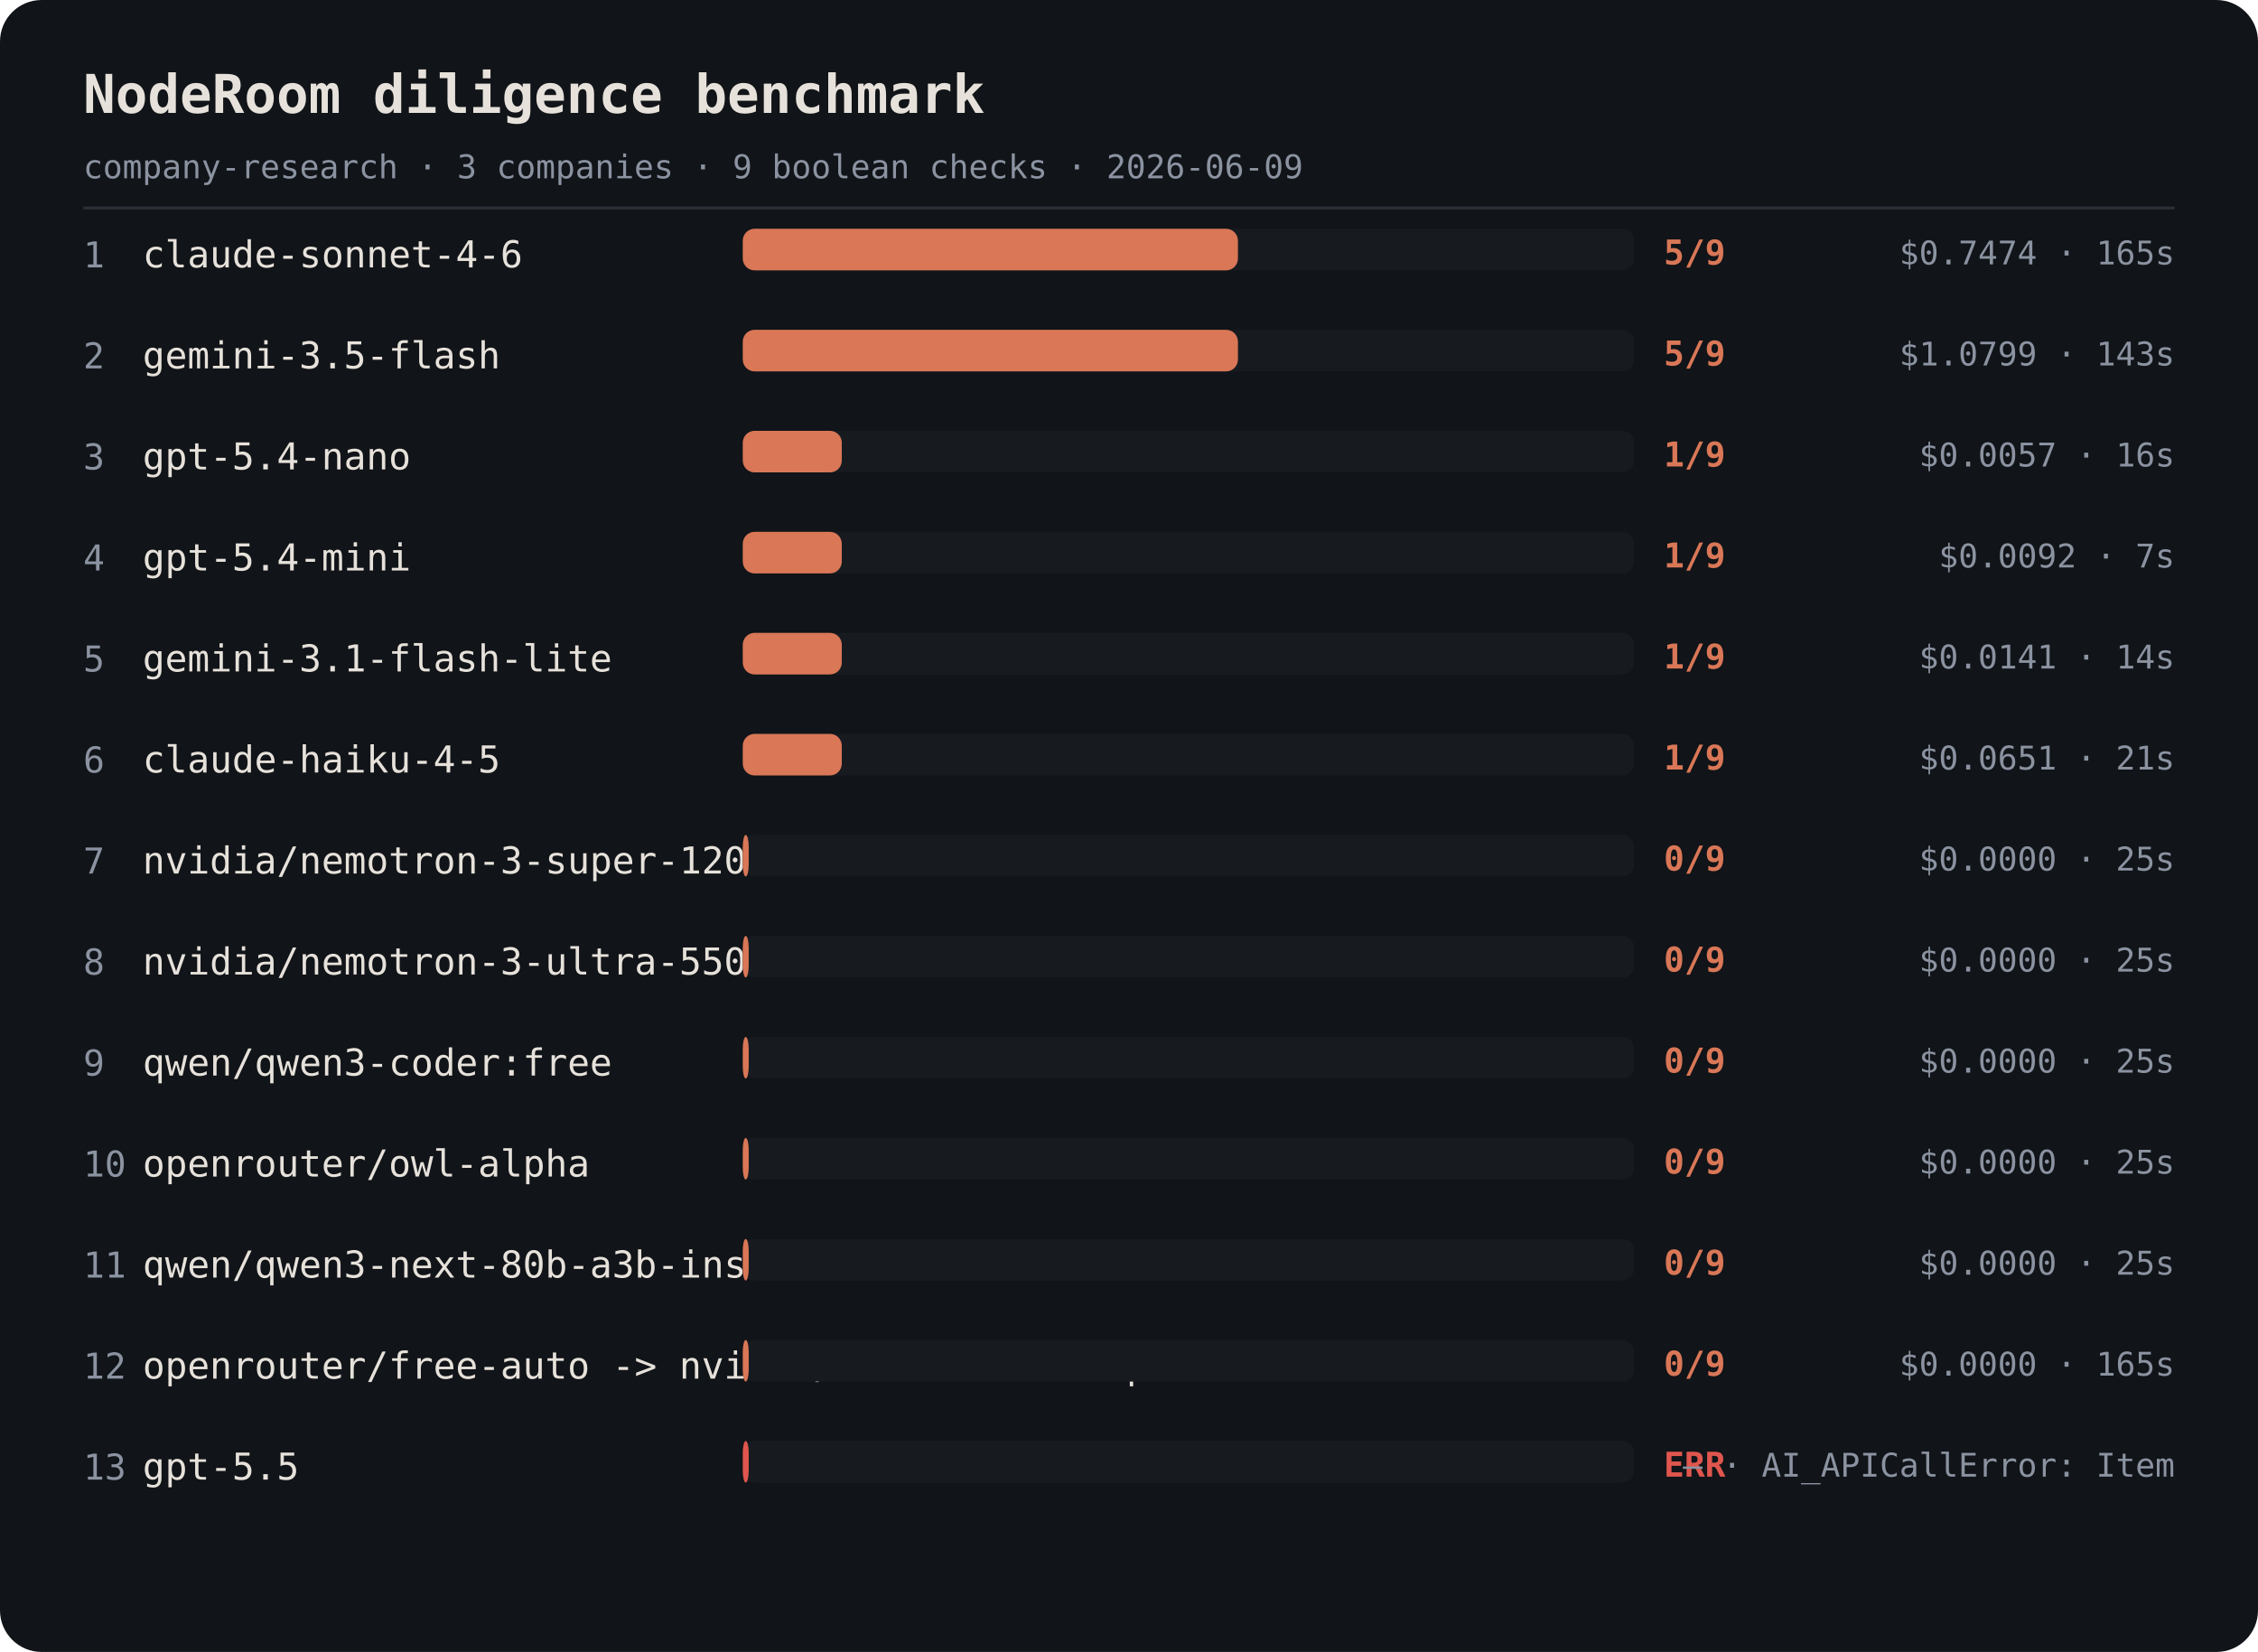
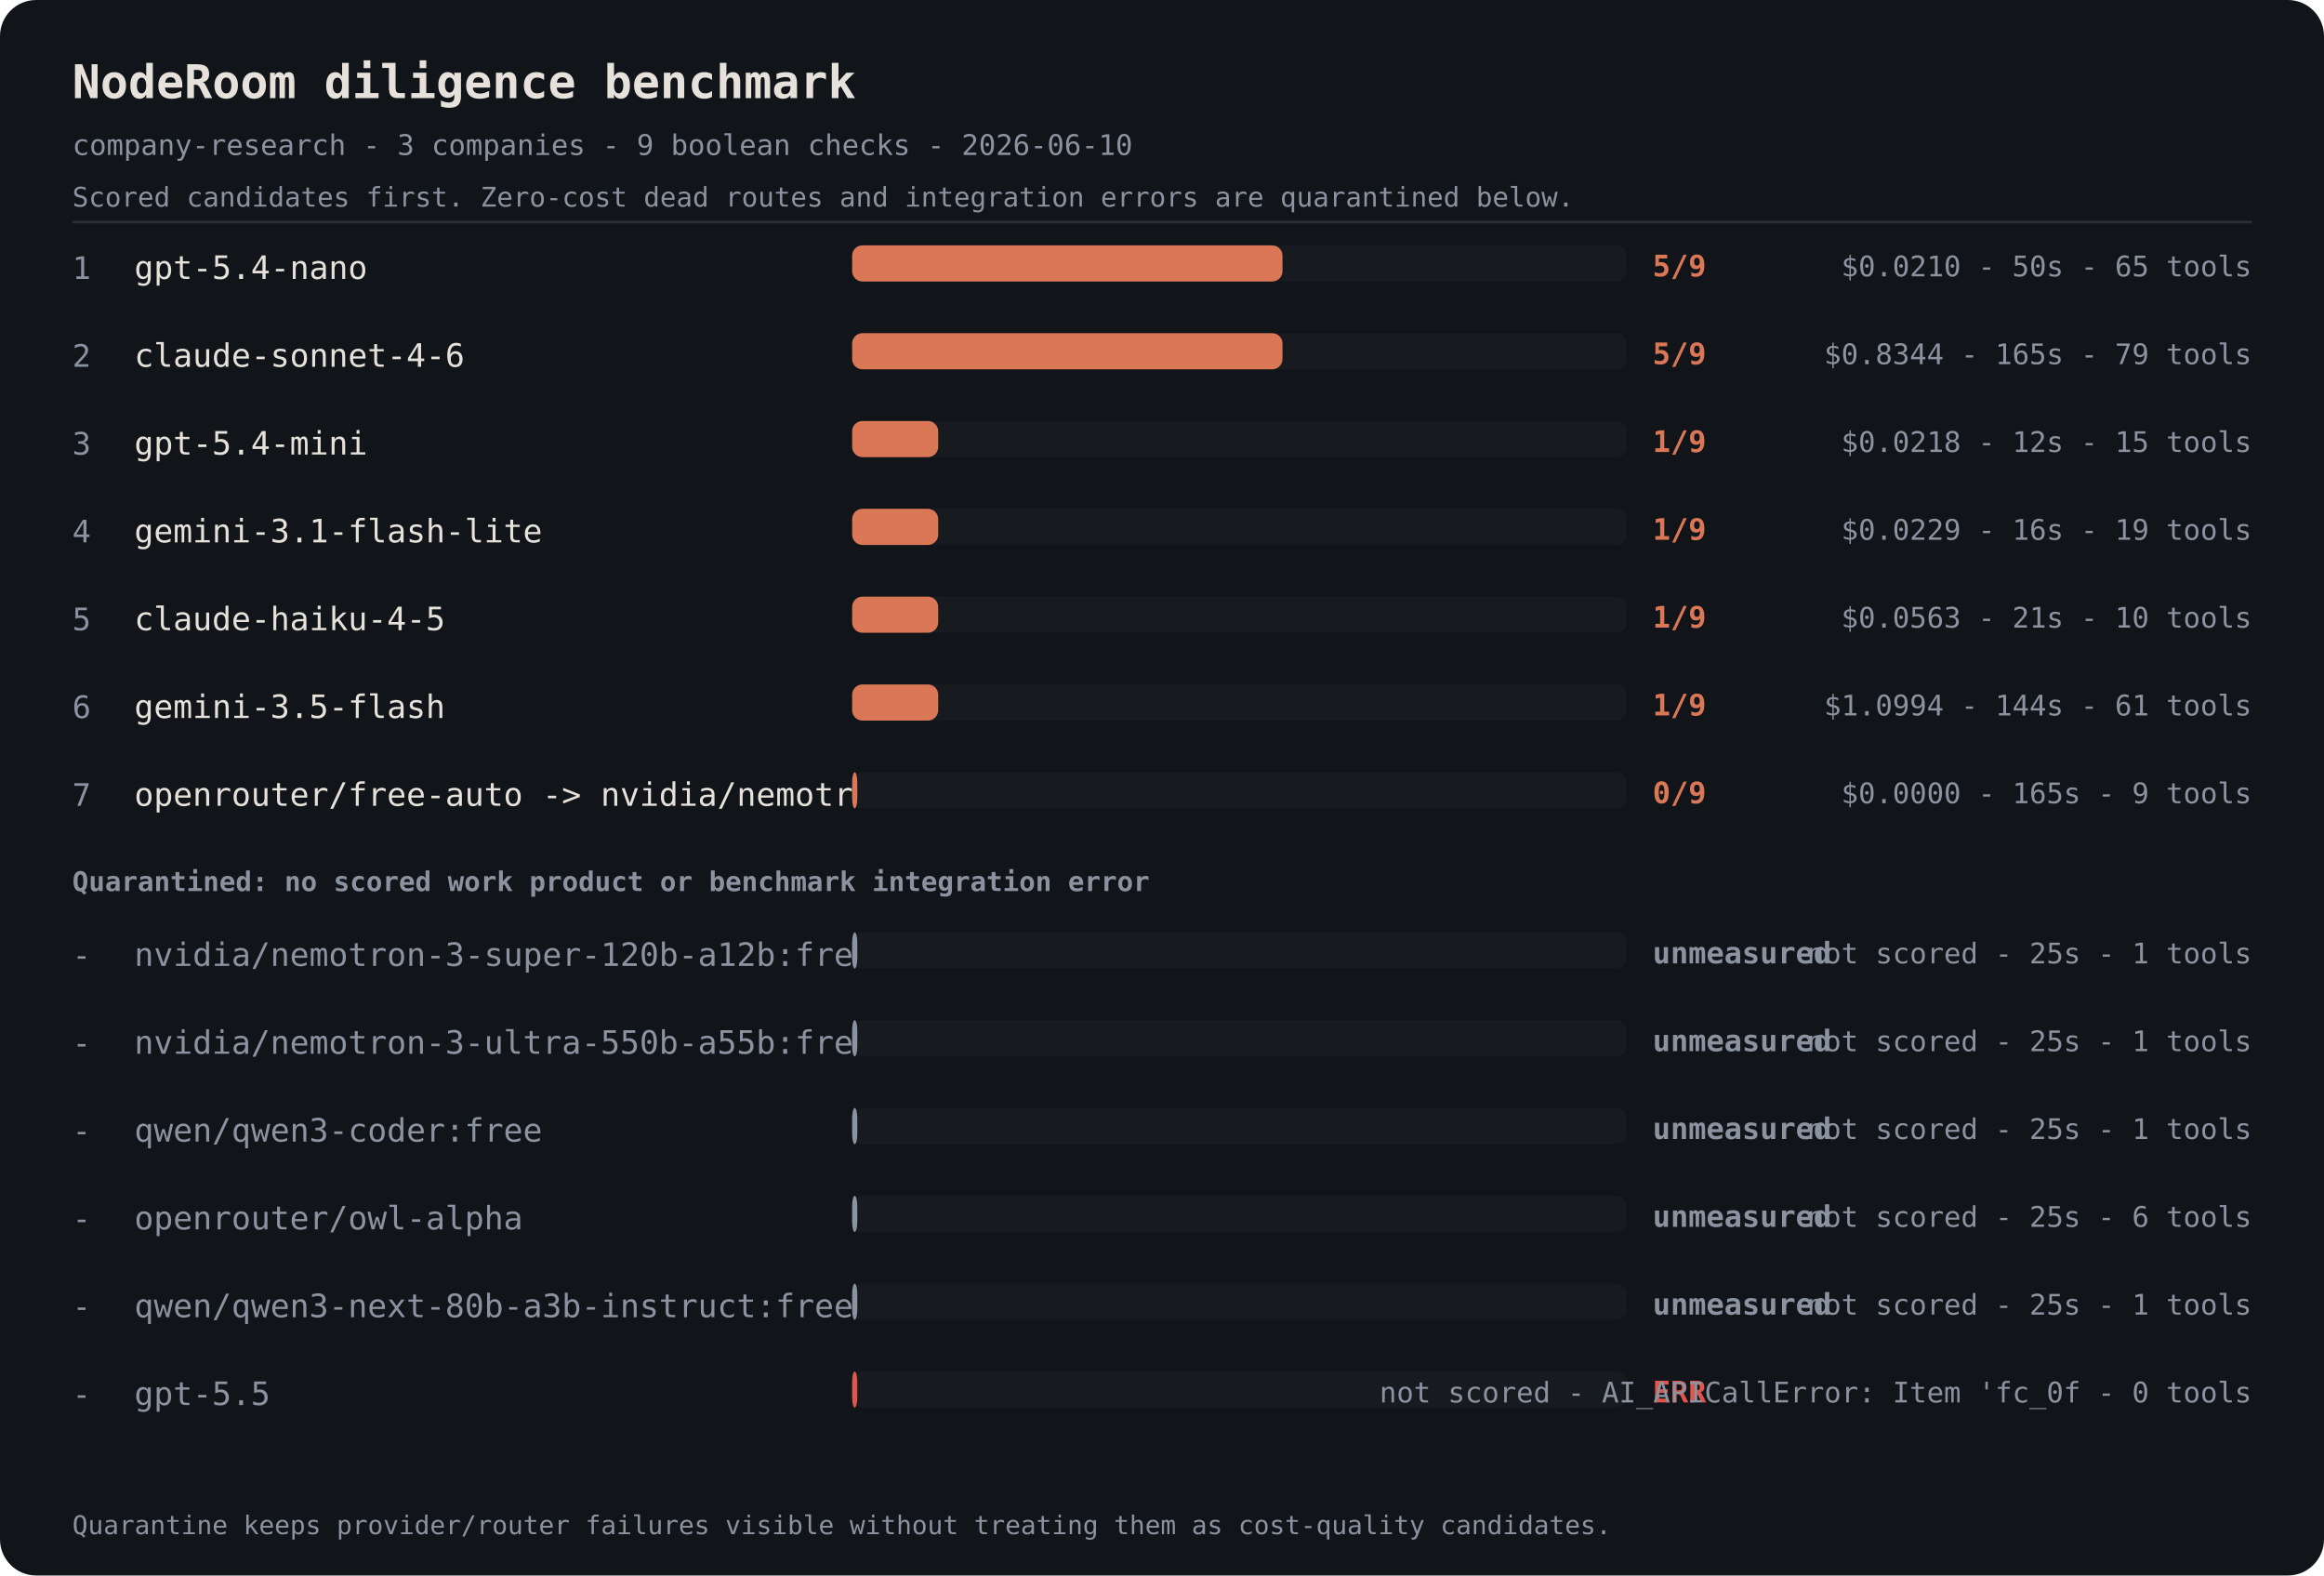
- <svg xmlns="http://www.w3.org/2000/svg" width="760" height="556" viewBox="0 0 760 556" font-family="ui-monospace, 'JetBrains Mono', monospace">
-   <rect width="760" height="556" rx="14" fill="#111418" />
+ <svg xmlns="http://www.w3.org/2000/svg" width="900" height="610" viewBox="0 0 900 610" font-family="ui-monospace, 'JetBrains Mono', monospace">
+   <rect width="900" height="610" rx="14" fill="#111418" />
  <text x="28" y="38" fill="#E6E1DA" font-size="18" font-weight="700">NodeRoom diligence benchmark</text>
-   <text x="28" y="60" fill="#8B93A1" font-size="11">company-research · 3 companies · 9 boolean checks · 2026-06-09</text>
-   <line x1="28" y1="70" x2="732" y2="70" stroke="#2A2F37" />
-   <text x="28" y="90" fill="#8B93A1" font-size="12">1</text>
-   <text x="48" y="90" fill="#E6E1DA" font-size="12.5">claude-sonnet-4-6</text>
-   <rect x="250" y="77" width="300" height="14" rx="4" fill="#171B20" />
-   <rect x="250" y="77" width="166.667" height="14" rx="4" fill="#D97757" />
-   <text x="560" y="89" fill="#D97757" font-size="11.5" font-weight="700">5/9</text>
-   <text x="732" y="89" fill="#8B93A1" font-size="11" text-anchor="end">$0.7474 · 165s</text>
-   <text x="28" y="124" fill="#8B93A1" font-size="12">2</text>
-   <text x="48" y="124" fill="#E6E1DA" font-size="12.5">gemini-3.5-flash</text>
-   <rect x="250" y="111" width="300" height="14" rx="4" fill="#171B20" />
-   <rect x="250" y="111" width="166.667" height="14" rx="4" fill="#D97757" />
-   <text x="560" y="123" fill="#D97757" font-size="11.5" font-weight="700">5/9</text>
-   <text x="732" y="123" fill="#8B93A1" font-size="11" text-anchor="end">$1.0799 · 143s</text>
-   <text x="28" y="158" fill="#8B93A1" font-size="12">3</text>
-   <text x="48" y="158" fill="#E6E1DA" font-size="12.5">gpt-5.4-nano</text>
-   <rect x="250" y="145" width="300" height="14" rx="4" fill="#171B20" />
-   <rect x="250" y="145" width="33.333" height="14" rx="4" fill="#D97757" />
-   <text x="560" y="157" fill="#D97757" font-size="11.5" font-weight="700">1/9</text>
-   <text x="732" y="157" fill="#8B93A1" font-size="11" text-anchor="end">$0.0057 · 16s</text>
-   <text x="28" y="192" fill="#8B93A1" font-size="12">4</text>
-   <text x="48" y="192" fill="#E6E1DA" font-size="12.5">gpt-5.4-mini</text>
-   <rect x="250" y="179" width="300" height="14" rx="4" fill="#171B20" />
-   <rect x="250" y="179" width="33.333" height="14" rx="4" fill="#D97757" />
-   <text x="560" y="191" fill="#D97757" font-size="11.5" font-weight="700">1/9</text>
-   <text x="732" y="191" fill="#8B93A1" font-size="11" text-anchor="end">$0.0092 · 7s</text>
-   <text x="28" y="226" fill="#8B93A1" font-size="12">5</text>
-   <text x="48" y="226" fill="#E6E1DA" font-size="12.5">gemini-3.1-flash-lite</text>
-   <rect x="250" y="213" width="300" height="14" rx="4" fill="#171B20" />
-   <rect x="250" y="213" width="33.333" height="14" rx="4" fill="#D97757" />
-   <text x="560" y="225" fill="#D97757" font-size="11.5" font-weight="700">1/9</text>
-   <text x="732" y="225" fill="#8B93A1" font-size="11" text-anchor="end">$0.0141 · 14s</text>
-   <text x="28" y="260" fill="#8B93A1" font-size="12">6</text>
-   <text x="48" y="260" fill="#E6E1DA" font-size="12.5">claude-haiku-4-5</text>
-   <rect x="250" y="247" width="300" height="14" rx="4" fill="#171B20" />
-   <rect x="250" y="247" width="33.333" height="14" rx="4" fill="#D97757" />
-   <text x="560" y="259" fill="#D97757" font-size="11.5" font-weight="700">1/9</text>
-   <text x="732" y="259" fill="#8B93A1" font-size="11" text-anchor="end">$0.0651 · 21s</text>
-   <text x="28" y="294" fill="#8B93A1" font-size="12">7</text>
-   <text x="48" y="294" fill="#E6E1DA" font-size="12.5">nvidia/nemotron-3-super-120b-a12b:free</text>
-   <rect x="250" y="281" width="300" height="14" rx="4" fill="#171B20" />
-   <rect x="250" y="281" width="2" height="14" rx="4" fill="#D97757" />
-   <text x="560" y="293" fill="#D97757" font-size="11.5" font-weight="700">0/9</text>
-   <text x="732" y="293" fill="#8B93A1" font-size="11" text-anchor="end">$0.0000 · 25s</text>
-   <text x="28" y="328" fill="#8B93A1" font-size="12">8</text>
-   <text x="48" y="328" fill="#E6E1DA" font-size="12.5">nvidia/nemotron-3-ultra-550b-a55b:free</text>
-   <rect x="250" y="315" width="300" height="14" rx="4" fill="#171B20" />
-   <rect x="250" y="315" width="2" height="14" rx="4" fill="#D97757" />
-   <text x="560" y="327" fill="#D97757" font-size="11.5" font-weight="700">0/9</text>
-   <text x="732" y="327" fill="#8B93A1" font-size="11" text-anchor="end">$0.0000 · 25s</text>
-   <text x="28" y="362" fill="#8B93A1" font-size="12">9</text>
-   <text x="48" y="362" fill="#E6E1DA" font-size="12.5">qwen/qwen3-coder:free</text>
-   <rect x="250" y="349" width="300" height="14" rx="4" fill="#171B20" />
-   <rect x="250" y="349" width="2" height="14" rx="4" fill="#D97757" />
-   <text x="560" y="361" fill="#D97757" font-size="11.5" font-weight="700">0/9</text>
-   <text x="732" y="361" fill="#8B93A1" font-size="11" text-anchor="end">$0.0000 · 25s</text>
-   <text x="28" y="396" fill="#8B93A1" font-size="12">10</text>
-   <text x="48" y="396" fill="#E6E1DA" font-size="12.5">openrouter/owl-alpha</text>
-   <rect x="250" y="383" width="300" height="14" rx="4" fill="#171B20" />
-   <rect x="250" y="383" width="2" height="14" rx="4" fill="#D97757" />
-   <text x="560" y="395" fill="#D97757" font-size="11.5" font-weight="700">0/9</text>
-   <text x="732" y="395" fill="#8B93A1" font-size="11" text-anchor="end">$0.0000 · 25s</text>
-   <text x="28" y="430" fill="#8B93A1" font-size="12">11</text>
-   <text x="48" y="430" fill="#E6E1DA" font-size="12.5">qwen/qwen3-next-80b-a3b-instruct:free</text>
-   <rect x="250" y="417" width="300" height="14" rx="4" fill="#171B20" />
-   <rect x="250" y="417" width="2" height="14" rx="4" fill="#D97757" />
-   <text x="560" y="429" fill="#D97757" font-size="11.5" font-weight="700">0/9</text>
-   <text x="732" y="429" fill="#8B93A1" font-size="11" text-anchor="end">$0.0000 · 25s</text>
-   <text x="28" y="464" fill="#8B93A1" font-size="12">12</text>
-   <text x="48" y="464" fill="#E6E1DA" font-size="12.5">openrouter/free-auto -&gt; nvidia/nemotron-3-super-120b-a12b:free</text>
-   <rect x="250" y="451" width="300" height="14" rx="4" fill="#171B20" />
-   <rect x="250" y="451" width="2" height="14" rx="4" fill="#D97757" />
-   <text x="560" y="463" fill="#D97757" font-size="11.5" font-weight="700">0/9</text>
-   <text x="732" y="463" fill="#8B93A1" font-size="11" text-anchor="end">$0.0000 · 165s</text>
-   <text x="28" y="498" fill="#8B93A1" font-size="12">13</text>
-   <text x="48" y="498" fill="#E6E1DA" font-size="12.5">gpt-5.5</text>
-   <rect x="250" y="485" width="300" height="14" rx="4" fill="#171B20" />
-   <rect x="250" y="485" width="2" height="14" rx="4" fill="#E0564E" />
-   <text x="560" y="497" fill="#E0564E" font-size="11.5" font-weight="700">ERR</text>
-   <text x="732" y="497" fill="#8B93A1" font-size="11" text-anchor="end">— · AI_APICallError: Item </text>
+   <text x="28" y="60" fill="#8B93A1" font-size="11">company-research - 3 companies - 9 boolean checks - 2026-06-10</text>
+   <text x="28" y="80" fill="#8B93A1" font-size="10.5">Scored candidates first. Zero-cost dead routes and integration errors are quarantined below.</text>
+   <line x1="28" y1="86" x2="872" y2="86" stroke="#2A2F37" />
+   <text x="28" y="108" fill="#8B93A1" font-size="12">1</text>
+   <text x="52" y="108" fill="#E6E1DA" font-size="12.5">gpt-5.4-nano</text>
+   <rect x="330" y="95" width="300" height="14" rx="4" fill="#171B20" />
+   <rect x="330" y="95" width="166.667" height="14" rx="4" fill="#D97757" />
+   <text x="640" y="107" fill="#D97757" font-size="11.5" font-weight="700">5/9</text>
+   <text x="872" y="107" fill="#8B93A1" font-size="11" text-anchor="end">$0.0210 - 50s - 65 tools</text>
+   <text x="28" y="142" fill="#8B93A1" font-size="12">2</text>
+   <text x="52" y="142" fill="#E6E1DA" font-size="12.5">claude-sonnet-4-6</text>
+   <rect x="330" y="129" width="300" height="14" rx="4" fill="#171B20" />
+   <rect x="330" y="129" width="166.667" height="14" rx="4" fill="#D97757" />
+   <text x="640" y="141" fill="#D97757" font-size="11.5" font-weight="700">5/9</text>
+   <text x="872" y="141" fill="#8B93A1" font-size="11" text-anchor="end">$0.8344 - 165s - 79 tools</text>
+   <text x="28" y="176" fill="#8B93A1" font-size="12">3</text>
+   <text x="52" y="176" fill="#E6E1DA" font-size="12.5">gpt-5.4-mini</text>
+   <rect x="330" y="163" width="300" height="14" rx="4" fill="#171B20" />
+   <rect x="330" y="163" width="33.333" height="14" rx="4" fill="#D97757" />
+   <text x="640" y="175" fill="#D97757" font-size="11.5" font-weight="700">1/9</text>
+   <text x="872" y="175" fill="#8B93A1" font-size="11" text-anchor="end">$0.0218 - 12s - 15 tools</text>
+   <text x="28" y="210" fill="#8B93A1" font-size="12">4</text>
+   <text x="52" y="210" fill="#E6E1DA" font-size="12.5">gemini-3.1-flash-lite</text>
+   <rect x="330" y="197" width="300" height="14" rx="4" fill="#171B20" />
+   <rect x="330" y="197" width="33.333" height="14" rx="4" fill="#D97757" />
+   <text x="640" y="209" fill="#D97757" font-size="11.5" font-weight="700">1/9</text>
+   <text x="872" y="209" fill="#8B93A1" font-size="11" text-anchor="end">$0.0229 - 16s - 19 tools</text>
+   <text x="28" y="244" fill="#8B93A1" font-size="12">5</text>
+   <text x="52" y="244" fill="#E6E1DA" font-size="12.5">claude-haiku-4-5</text>
+   <rect x="330" y="231" width="300" height="14" rx="4" fill="#171B20" />
+   <rect x="330" y="231" width="33.333" height="14" rx="4" fill="#D97757" />
+   <text x="640" y="243" fill="#D97757" font-size="11.5" font-weight="700">1/9</text>
+   <text x="872" y="243" fill="#8B93A1" font-size="11" text-anchor="end">$0.0563 - 21s - 10 tools</text>
+   <text x="28" y="278" fill="#8B93A1" font-size="12">6</text>
+   <text x="52" y="278" fill="#E6E1DA" font-size="12.5">gemini-3.5-flash</text>
+   <rect x="330" y="265" width="300" height="14" rx="4" fill="#171B20" />
+   <rect x="330" y="265" width="33.333" height="14" rx="4" fill="#D97757" />
+   <text x="640" y="277" fill="#D97757" font-size="11.5" font-weight="700">1/9</text>
+   <text x="872" y="277" fill="#8B93A1" font-size="11" text-anchor="end">$1.0994 - 144s - 61 tools</text>
+   <text x="28" y="312" fill="#8B93A1" font-size="12">7</text>
+   <text x="52" y="312" fill="#E6E1DA" font-size="12.5">openrouter/free-auto -&gt; nvidia/nemotr...</text>
+   <rect x="330" y="299" width="300" height="14" rx="4" fill="#171B20" />
+   <rect x="330" y="299" width="2" height="14" rx="4" fill="#D97757" />
+   <text x="640" y="311" fill="#D97757" font-size="11.5" font-weight="700">0/9</text>
+   <text x="872" y="311" fill="#8B93A1" font-size="11" text-anchor="end">$0.0000 - 165s - 9 tools</text>
+   <text x="28" y="345" fill="#8B93A1" font-size="10.5" font-weight="700">Quarantined: no scored work product or benchmark integration error</text>
+   <text x="28" y="374" fill="#8B93A1" font-size="12">-</text>
+   <text x="52" y="374" fill="#8B93A1" font-size="12.5">nvidia/nemotron-3-super-120b-a12b:free</text>
+   <rect x="330" y="361" width="300" height="14" rx="4" fill="#171B20" />
+   <rect x="330" y="361" width="2" height="14" rx="4" fill="#8B93A1" />
+   <text x="640" y="373" fill="#8B93A1" font-size="11.5" font-weight="700">unmeasured</text>
+   <text x="872" y="373" fill="#8B93A1" font-size="11" text-anchor="end">not scored - 25s - 1 tools</text>
+   <text x="28" y="408" fill="#8B93A1" font-size="12">-</text>
+   <text x="52" y="408" fill="#8B93A1" font-size="12.5">nvidia/nemotron-3-ultra-550b-a55b:free</text>
+   <rect x="330" y="395" width="300" height="14" rx="4" fill="#171B20" />
+   <rect x="330" y="395" width="2" height="14" rx="4" fill="#8B93A1" />
+   <text x="640" y="407" fill="#8B93A1" font-size="11.5" font-weight="700">unmeasured</text>
+   <text x="872" y="407" fill="#8B93A1" font-size="11" text-anchor="end">not scored - 25s - 1 tools</text>
+   <text x="28" y="442" fill="#8B93A1" font-size="12">-</text>
+   <text x="52" y="442" fill="#8B93A1" font-size="12.5">qwen/qwen3-coder:free</text>
+   <rect x="330" y="429" width="300" height="14" rx="4" fill="#171B20" />
+   <rect x="330" y="429" width="2" height="14" rx="4" fill="#8B93A1" />
+   <text x="640" y="441" fill="#8B93A1" font-size="11.5" font-weight="700">unmeasured</text>
+   <text x="872" y="441" fill="#8B93A1" font-size="11" text-anchor="end">not scored - 25s - 1 tools</text>
+   <text x="28" y="476" fill="#8B93A1" font-size="12">-</text>
+   <text x="52" y="476" fill="#8B93A1" font-size="12.5">openrouter/owl-alpha</text>
+   <rect x="330" y="463" width="300" height="14" rx="4" fill="#171B20" />
+   <rect x="330" y="463" width="2" height="14" rx="4" fill="#8B93A1" />
+   <text x="640" y="475" fill="#8B93A1" font-size="11.5" font-weight="700">unmeasured</text>
+   <text x="872" y="475" fill="#8B93A1" font-size="11" text-anchor="end">not scored - 25s - 6 tools</text>
+   <text x="28" y="510" fill="#8B93A1" font-size="12">-</text>
+   <text x="52" y="510" fill="#8B93A1" font-size="12.5">qwen/qwen3-next-80b-a3b-instruct:free</text>
+   <rect x="330" y="497" width="300" height="14" rx="4" fill="#171B20" />
+   <rect x="330" y="497" width="2" height="14" rx="4" fill="#8B93A1" />
+   <text x="640" y="509" fill="#8B93A1" font-size="11.5" font-weight="700">unmeasured</text>
+   <text x="872" y="509" fill="#8B93A1" font-size="11" text-anchor="end">not scored - 25s - 1 tools</text>
+   <text x="28" y="544" fill="#8B93A1" font-size="12">-</text>
+   <text x="52" y="544" fill="#8B93A1" font-size="12.5">gpt-5.5</text>
+   <rect x="330" y="531" width="300" height="14" rx="4" fill="#171B20" />
+   <rect x="330" y="531" width="2" height="14" rx="4" fill="#E0564E" />
+   <text x="640" y="543" fill="#E0564E" font-size="11.5" font-weight="700">ERR</text>
+   <text x="872" y="543" fill="#8B93A1" font-size="11" text-anchor="end">not scored - AI_APICallError: Item 'fc_0f - 0 tools</text>
+   <text x="28" y="594" fill="#8B93A1" font-size="10">Quarantine keeps provider/router failures visible without treating them as cost-quality candidates.</text>
</svg>
